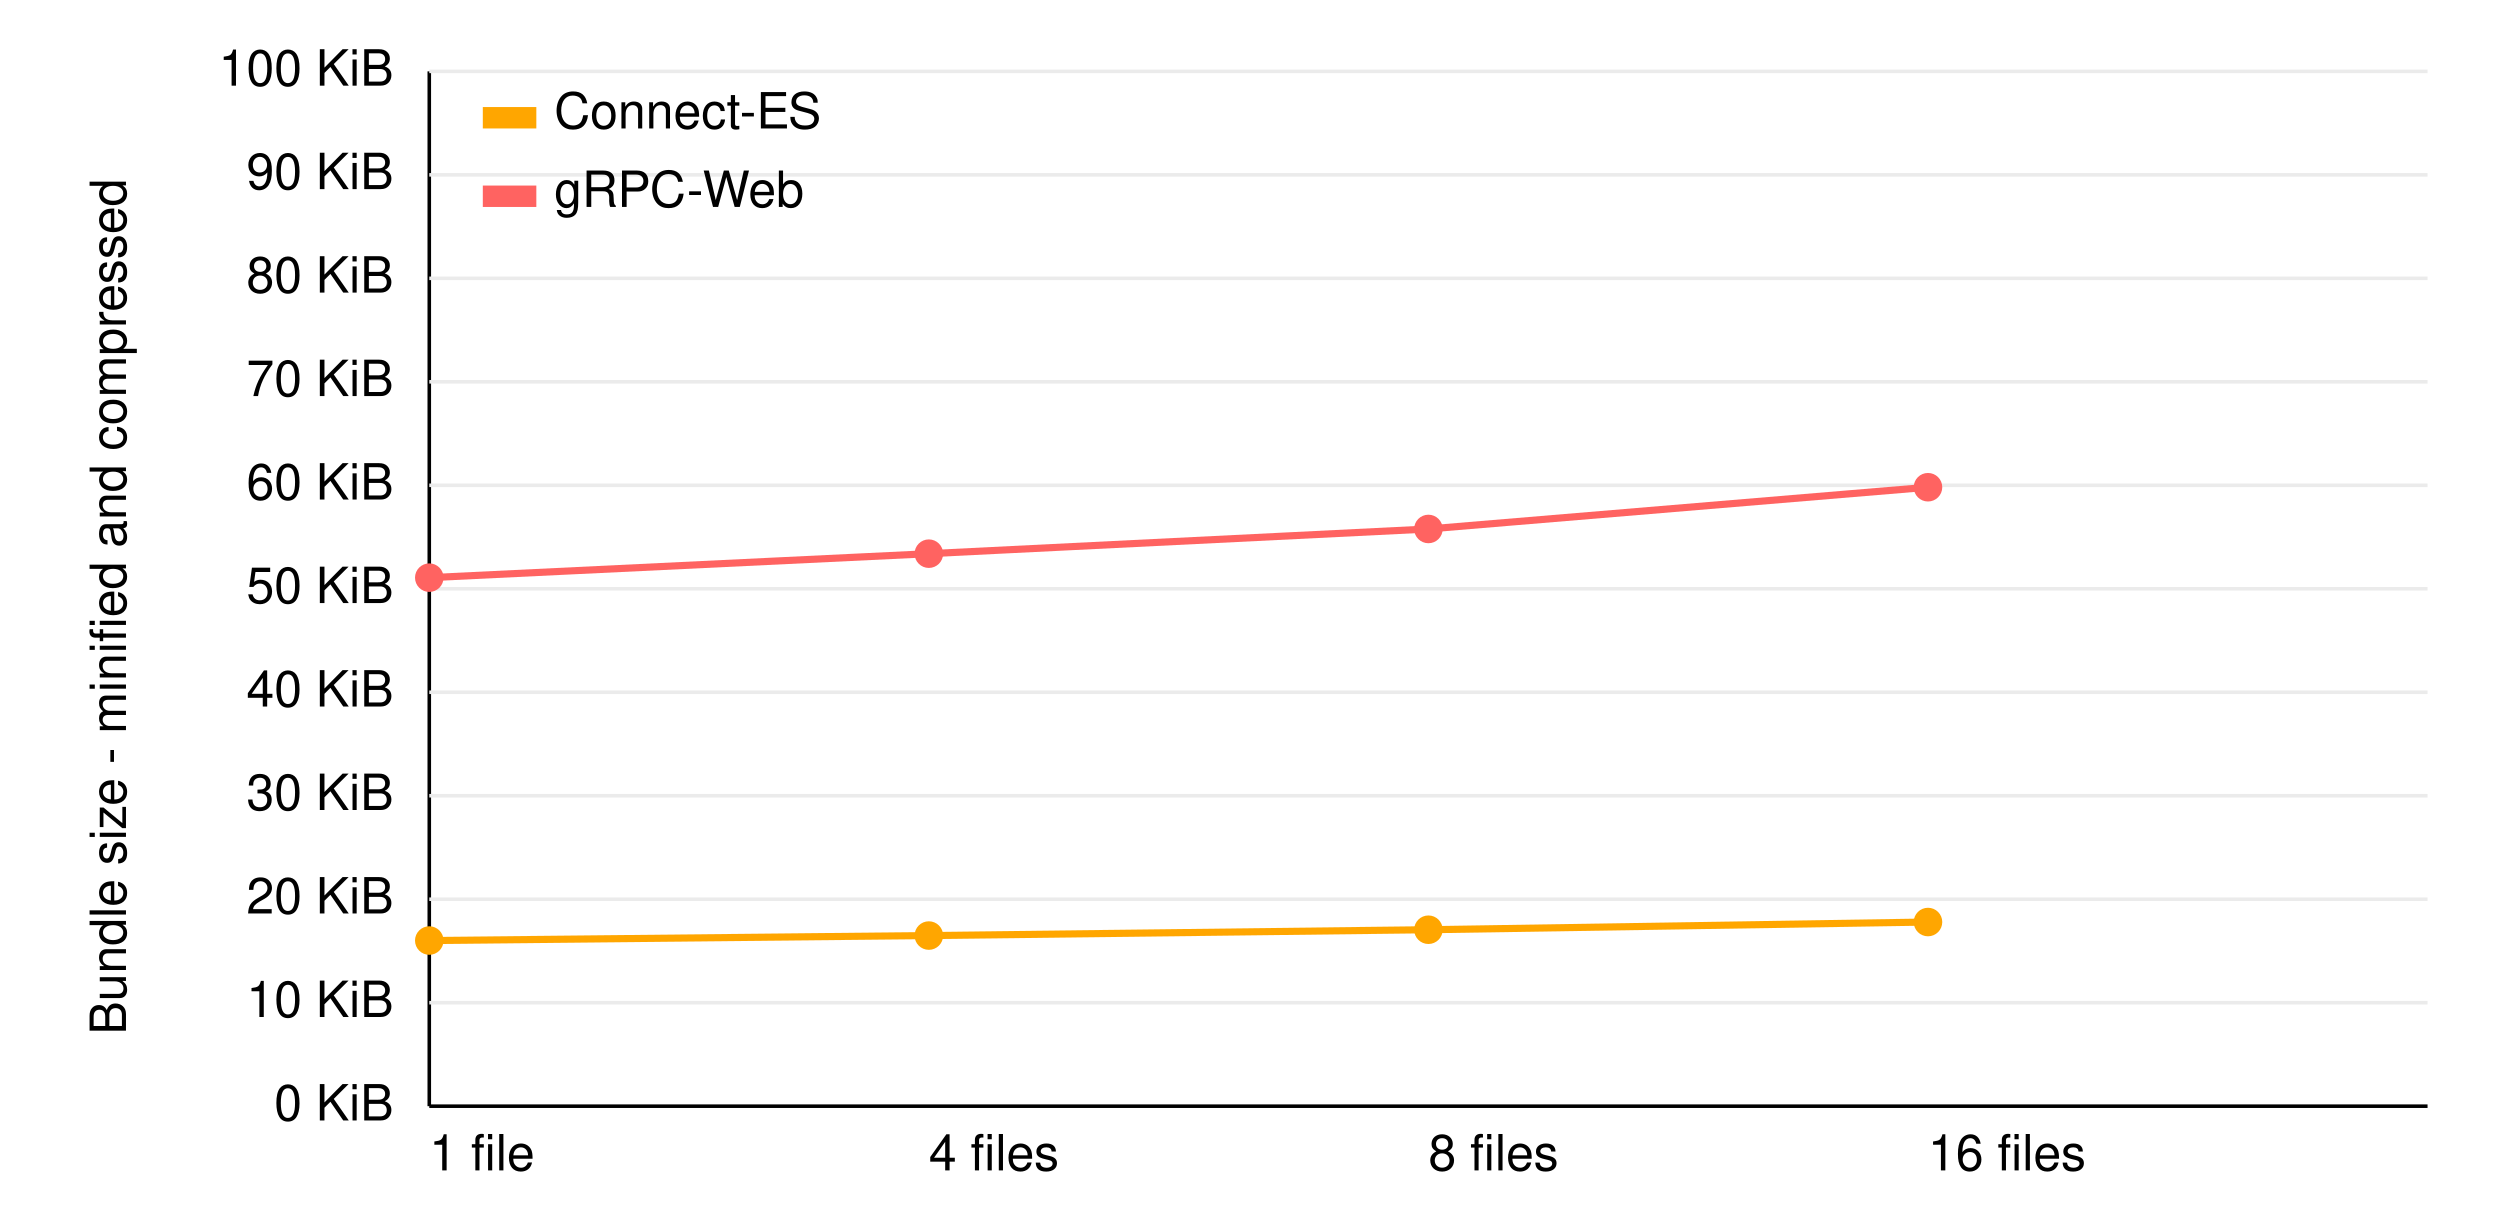
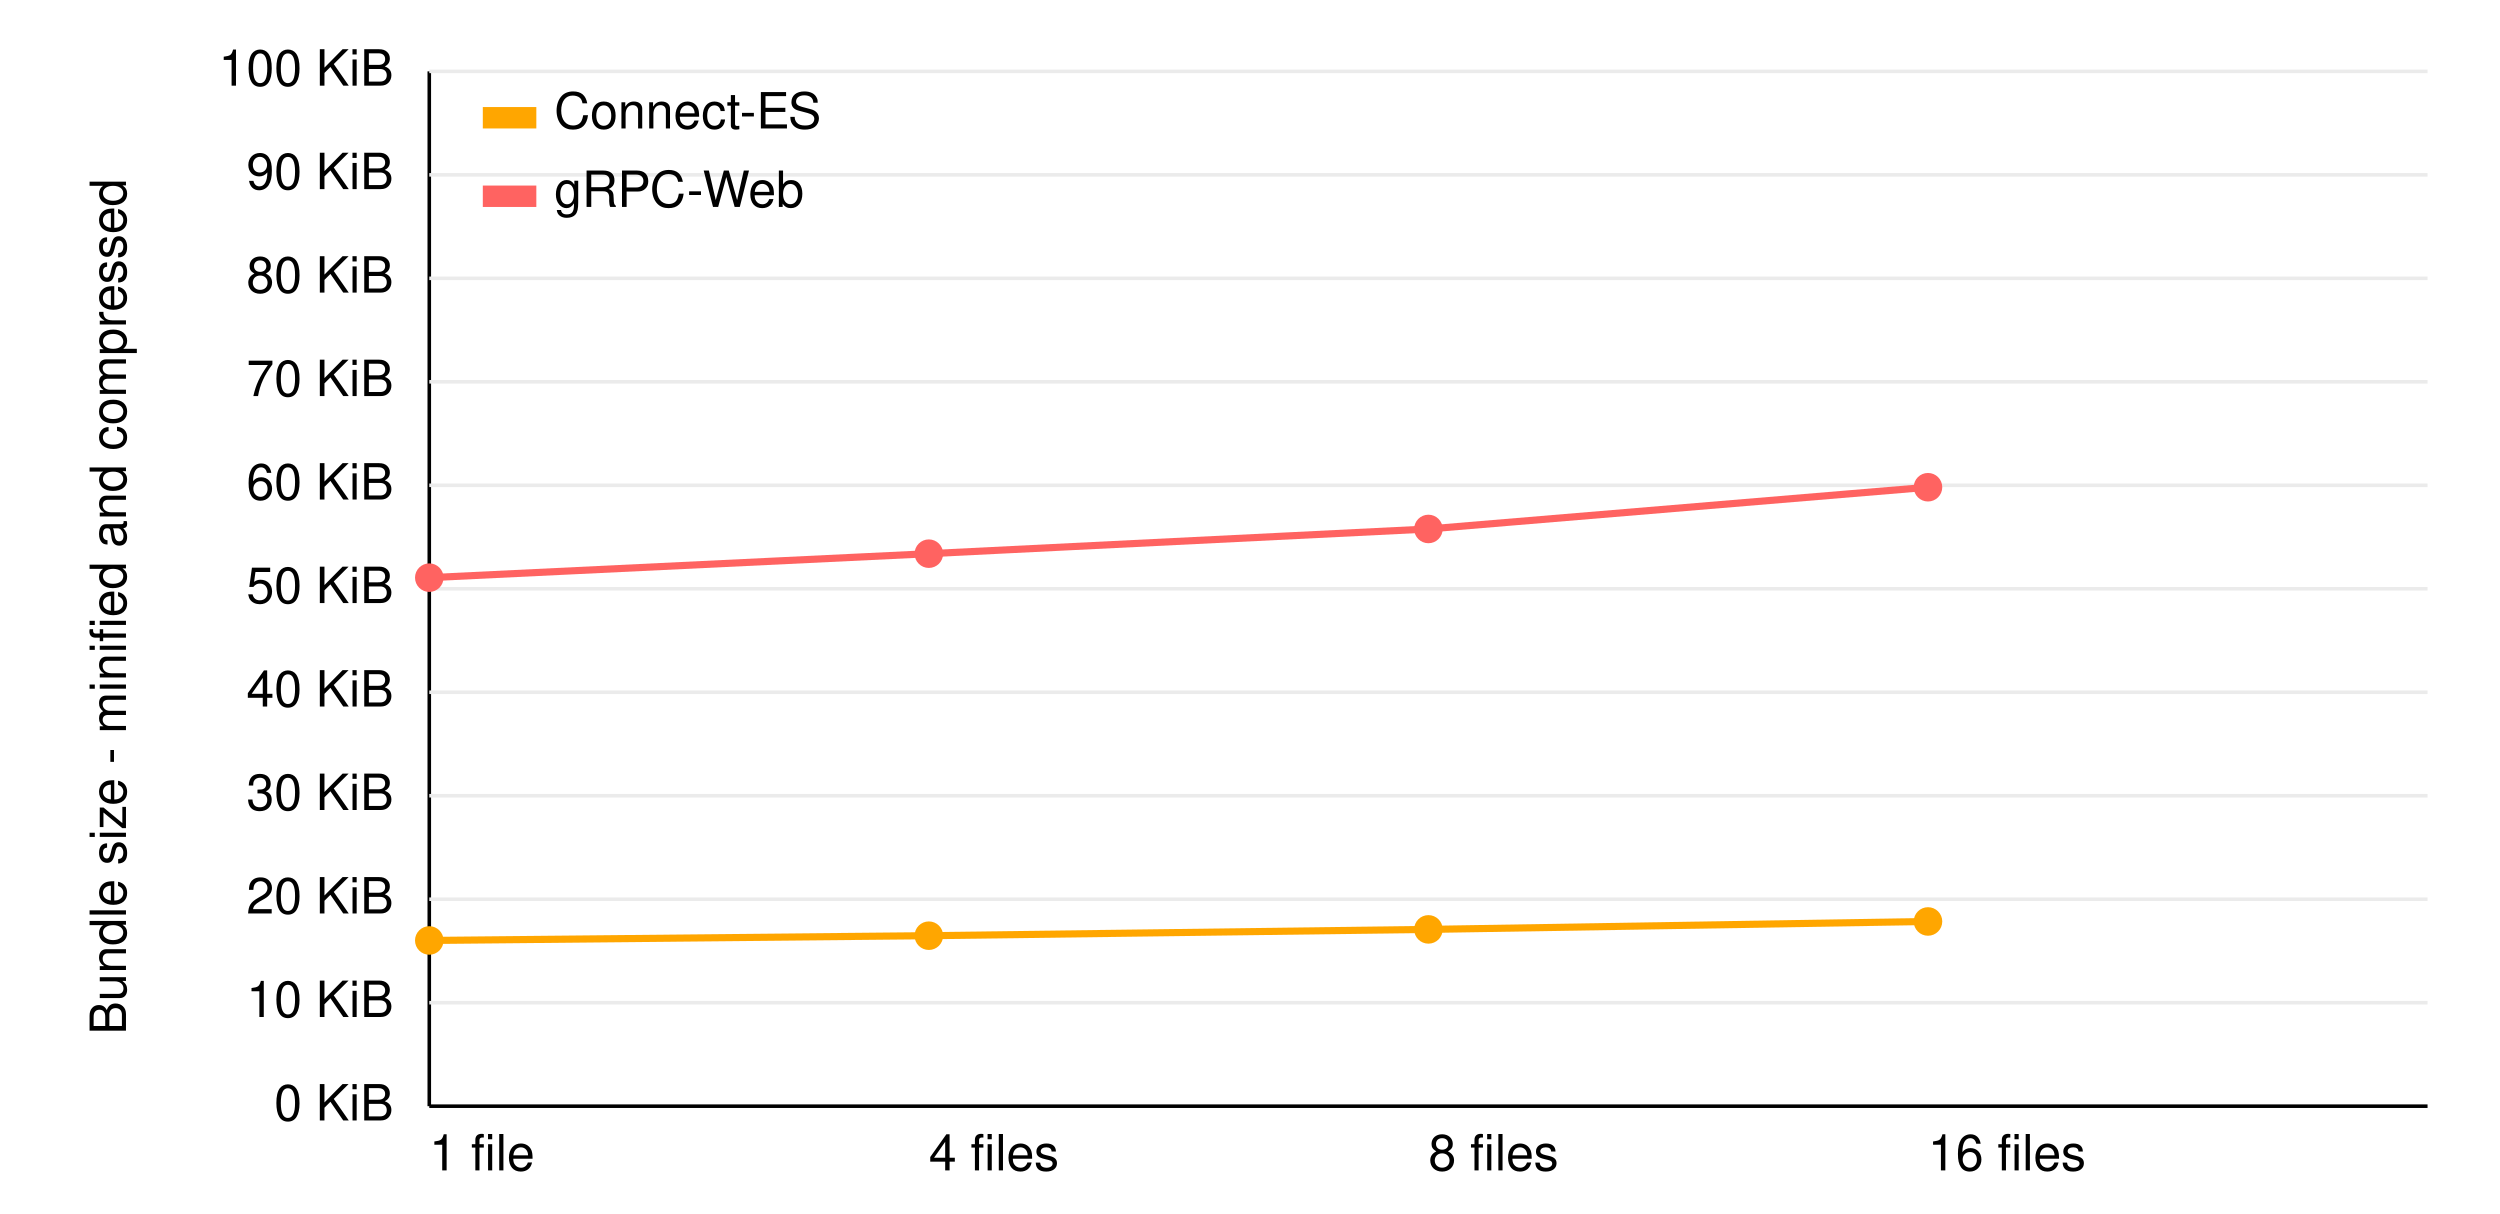
<svg xmlns="http://www.w3.org/2000/svg" version="1.1" width="680px" height="330px" viewBox="0 0 680 340" class="chart">
  <style>
      
      text {
        font: 14px Verdana, Helvetica, Arial, sans-serif;
      }
      
    </style>
  <g transform="translate(110,310)">
    <line y1="0" x2="560" stroke="black" />
    <text x="0" y="18" text-anchor="start">1 file</text>
    <text x="140" y="18" text-anchor="start">4 files</text>
    <text x="280" y="18" text-anchor="start">8 files</text>
    <text x="420" y="18" text-anchor="start">16 files</text>
  </g>
  <g transform="translate(110, 20)">
    <line x1="0" x2="0" y1="0" y2="290" stroke="black" />
    <g transform="rotate(-90), translate(-150,-85)">
      <text text-anchor="middle">Bundle size - minified and compressed</text>
    </g>
    <text x="-10" y="4" text-anchor="end">100 KiB</text>
    <line x1="0" x2="560" y1="0" y2="0" stroke="#ebebeb" />
    <text x="-10" y="33" text-anchor="end">90 KiB</text>
    <line x1="0" x2="560" y1="29" y2="29" stroke="#ebebeb" />
    <text x="-10" y="62" text-anchor="end">80 KiB</text>
    <line x1="0" x2="560" y1="58" y2="58" stroke="#ebebeb" />
    <text x="-10" y="91" text-anchor="end">70 KiB</text>
    <line x1="0" x2="560" y1="87" y2="87" stroke="#ebebeb" />
    <text x="-10" y="120" text-anchor="end">60 KiB</text>
    <line x1="0" x2="560" y1="116" y2="116" stroke="#ebebeb" />
    <text x="-10" y="149" text-anchor="end">50 KiB</text>
    <line x1="0" x2="560" y1="145" y2="145" stroke="#ebebeb" />
    <text x="-10" y="178" text-anchor="end">40 KiB</text>
    <line x1="0" x2="560" y1="174" y2="174" stroke="#ebebeb" />
    <text x="-10" y="207" text-anchor="end">30 KiB</text>
    <line x1="0" x2="560" y1="203" y2="203" stroke="#ebebeb" />
    <text x="-10" y="236" text-anchor="end">20 KiB</text>
    <line x1="0" x2="560" y1="232" y2="232" stroke="#ebebeb" />
    <text x="-10" y="265" text-anchor="end">10 KiB</text>
    <line x1="0" x2="560" y1="261" y2="261" stroke="#ebebeb" />
    <text x="-10" y="294" text-anchor="end">0 KiB</text>
  </g>
  <g transform="translate(110, 20)">
-     <polyline fill="none" stroke="#ffa600" stroke-width="2" points="0,243.58 140,242.184 280,240.55 420,238.395">
+     <polyline fill="none" stroke="#ffa600" stroke-width="2" points="0,243.558 140,242.221 280,240.456 420,238.236">
    </polyline>
-     <circle cx="0" cy="243.58" r="4" fill="#ffa600" />
-     <circle cx="140" cy="242.184" r="4" fill="#ffa600" />
-     <circle cx="280" cy="240.55" r="4" fill="#ffa600" />
-     <circle cx="420" cy="238.395" r="4" fill="#ffa600" />
+     <circle cx="0" cy="243.558" r="4" fill="#ffa600" />
+     <circle cx="140" cy="242.221" r="4" fill="#ffa600" />
+     <circle cx="280" cy="240.456" r="4" fill="#ffa600" />
+     <circle cx="420" cy="238.236" r="4" fill="#ffa600" />
  </g>
  <g transform="translate(110, 20)">
    <polyline fill="none" stroke="#ff6361" stroke-width="2" points="0,141.885 140,135.164 280,128.24 420,116.544">
    </polyline>
    <circle cx="0" cy="141.885" r="4" fill="#ff6361" />
    <circle cx="140" cy="135.164" r="4" fill="#ff6361" />
    <circle cx="280" cy="128.24" r="4" fill="#ff6361" />
    <circle cx="420" cy="116.544" r="4" fill="#ff6361" />
  </g>
  <g transform="translate(125, 30)">
    <g transform="translate(0, 0)">
      <rect width="15" height="6" fill="#ffa600" />
      <text x="20" y="6">Connect-ES</text>
    </g>
    <g transform="translate(0, 22)">
      <rect width="15" height="6" fill="#ff6361" />
      <text x="20" y="6">gRPC-Web</text>
    </g>
  </g>
</svg>
